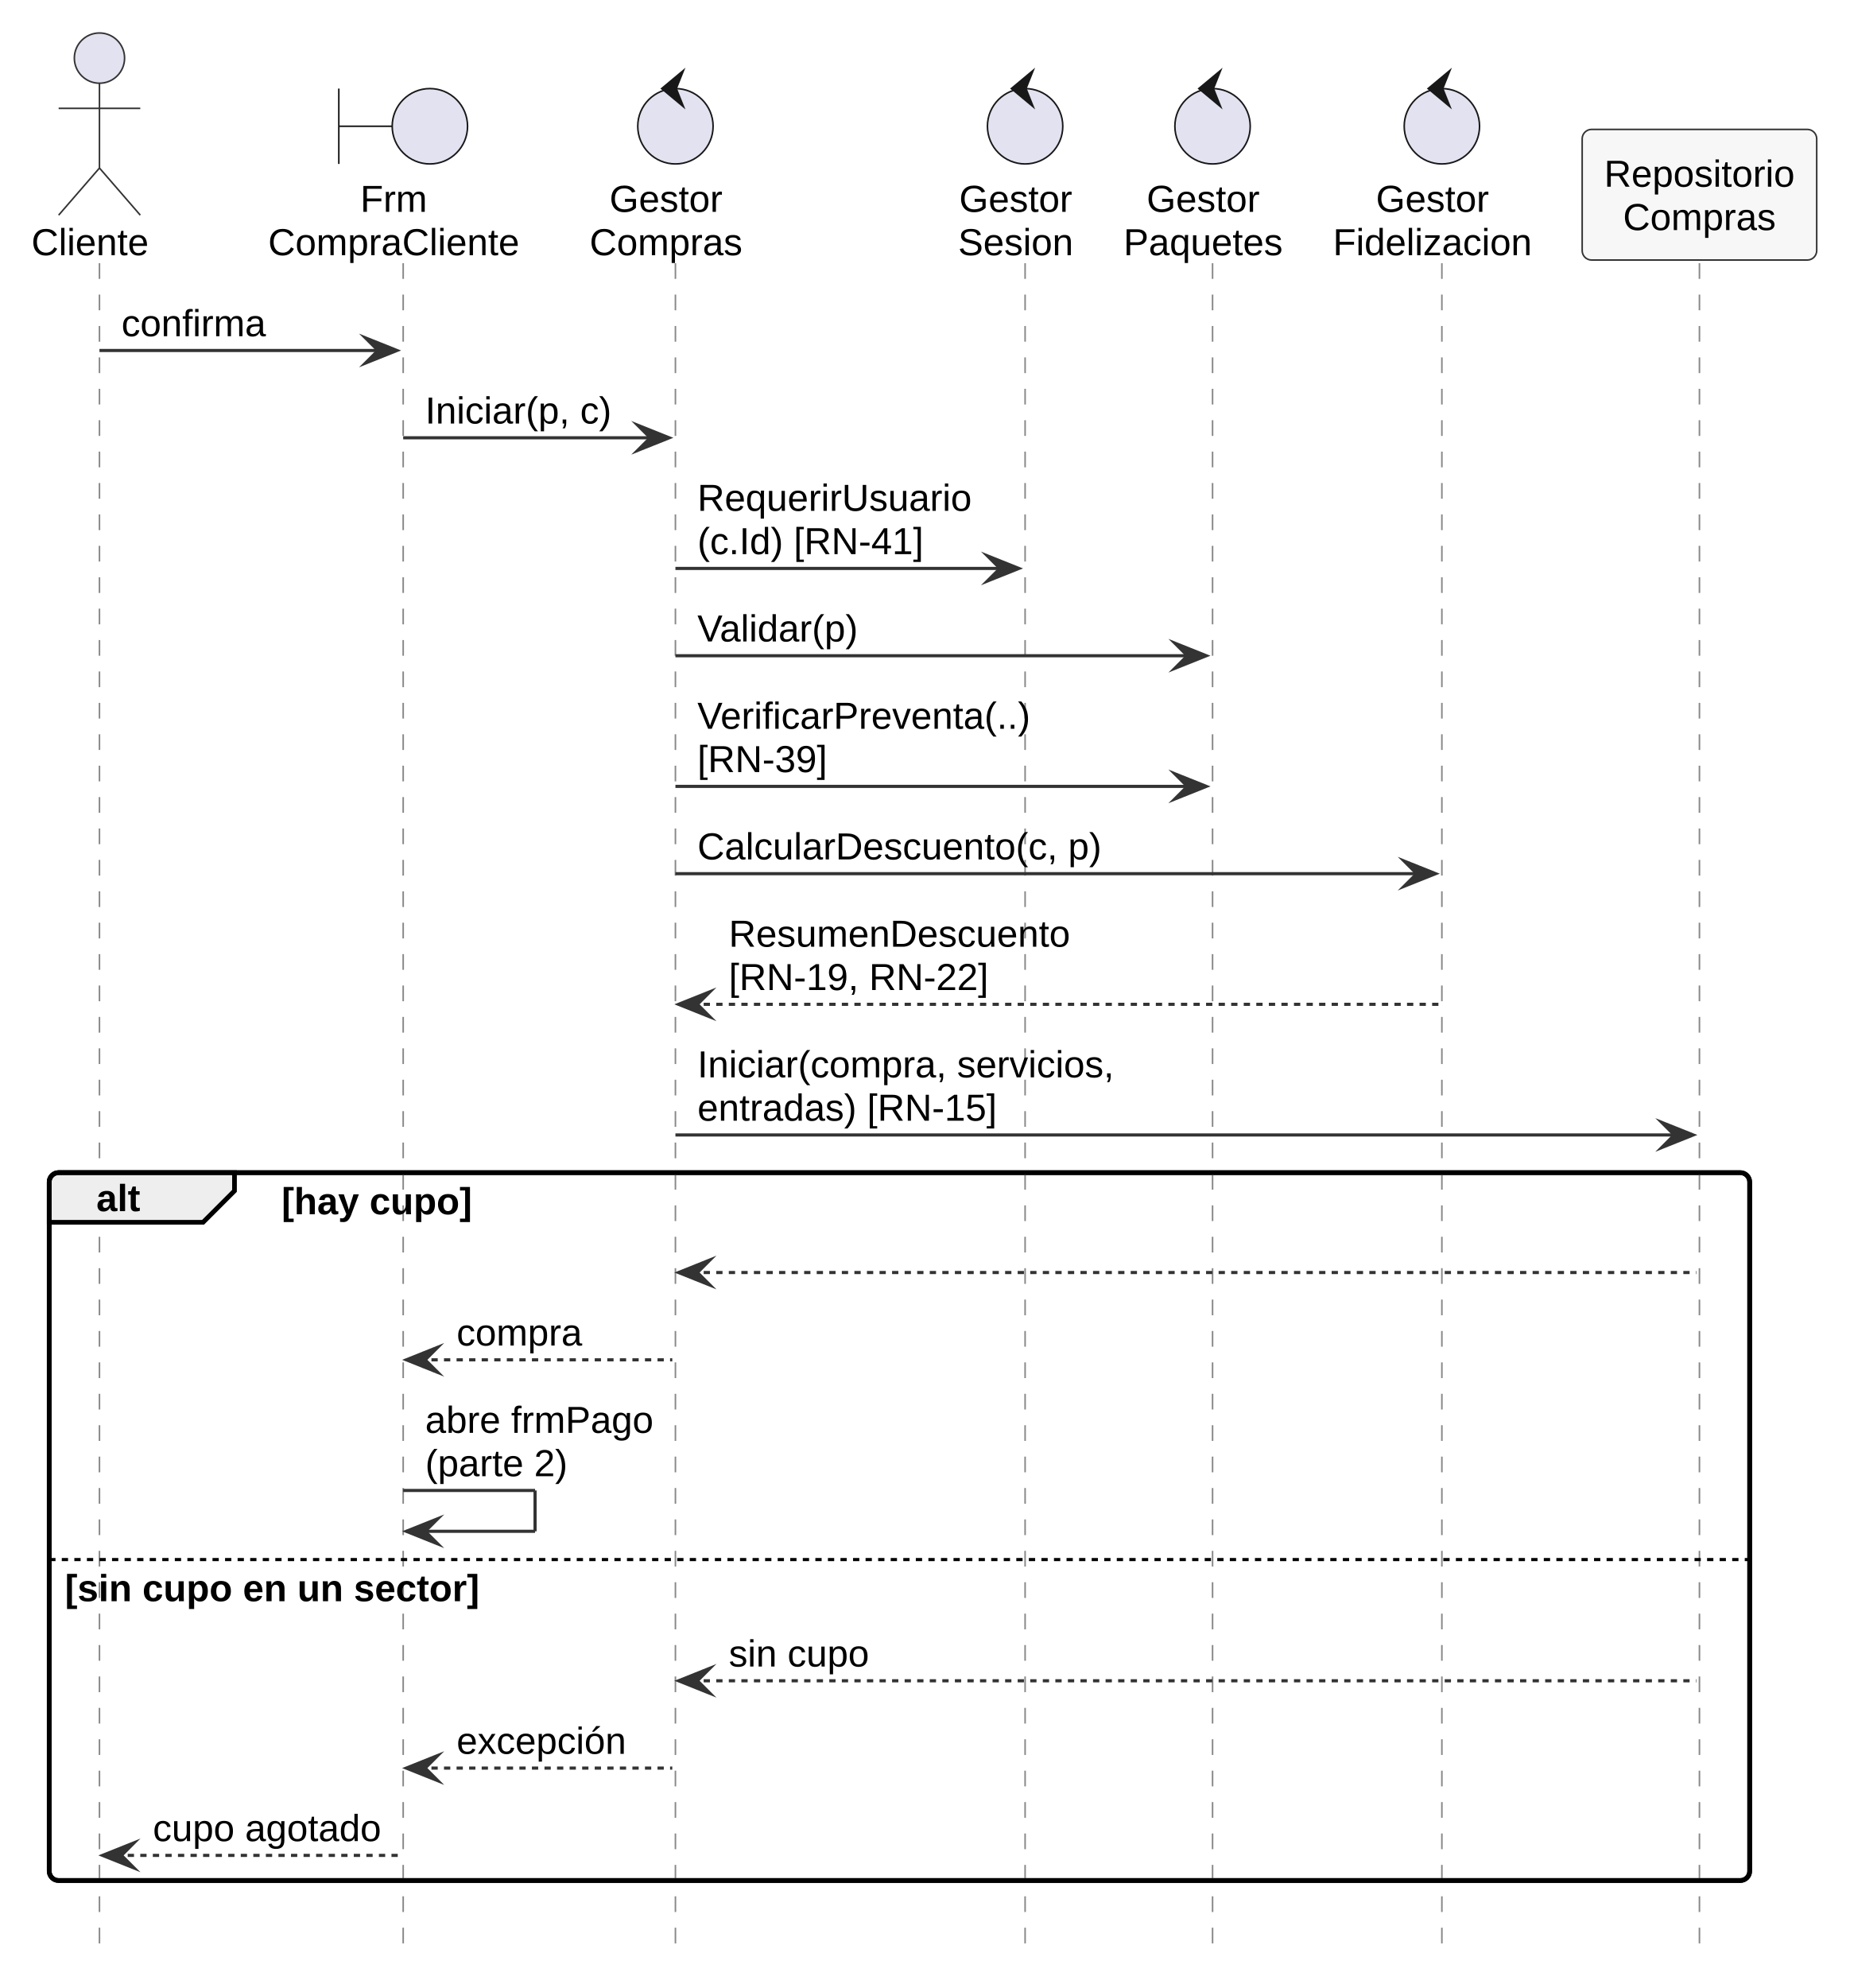
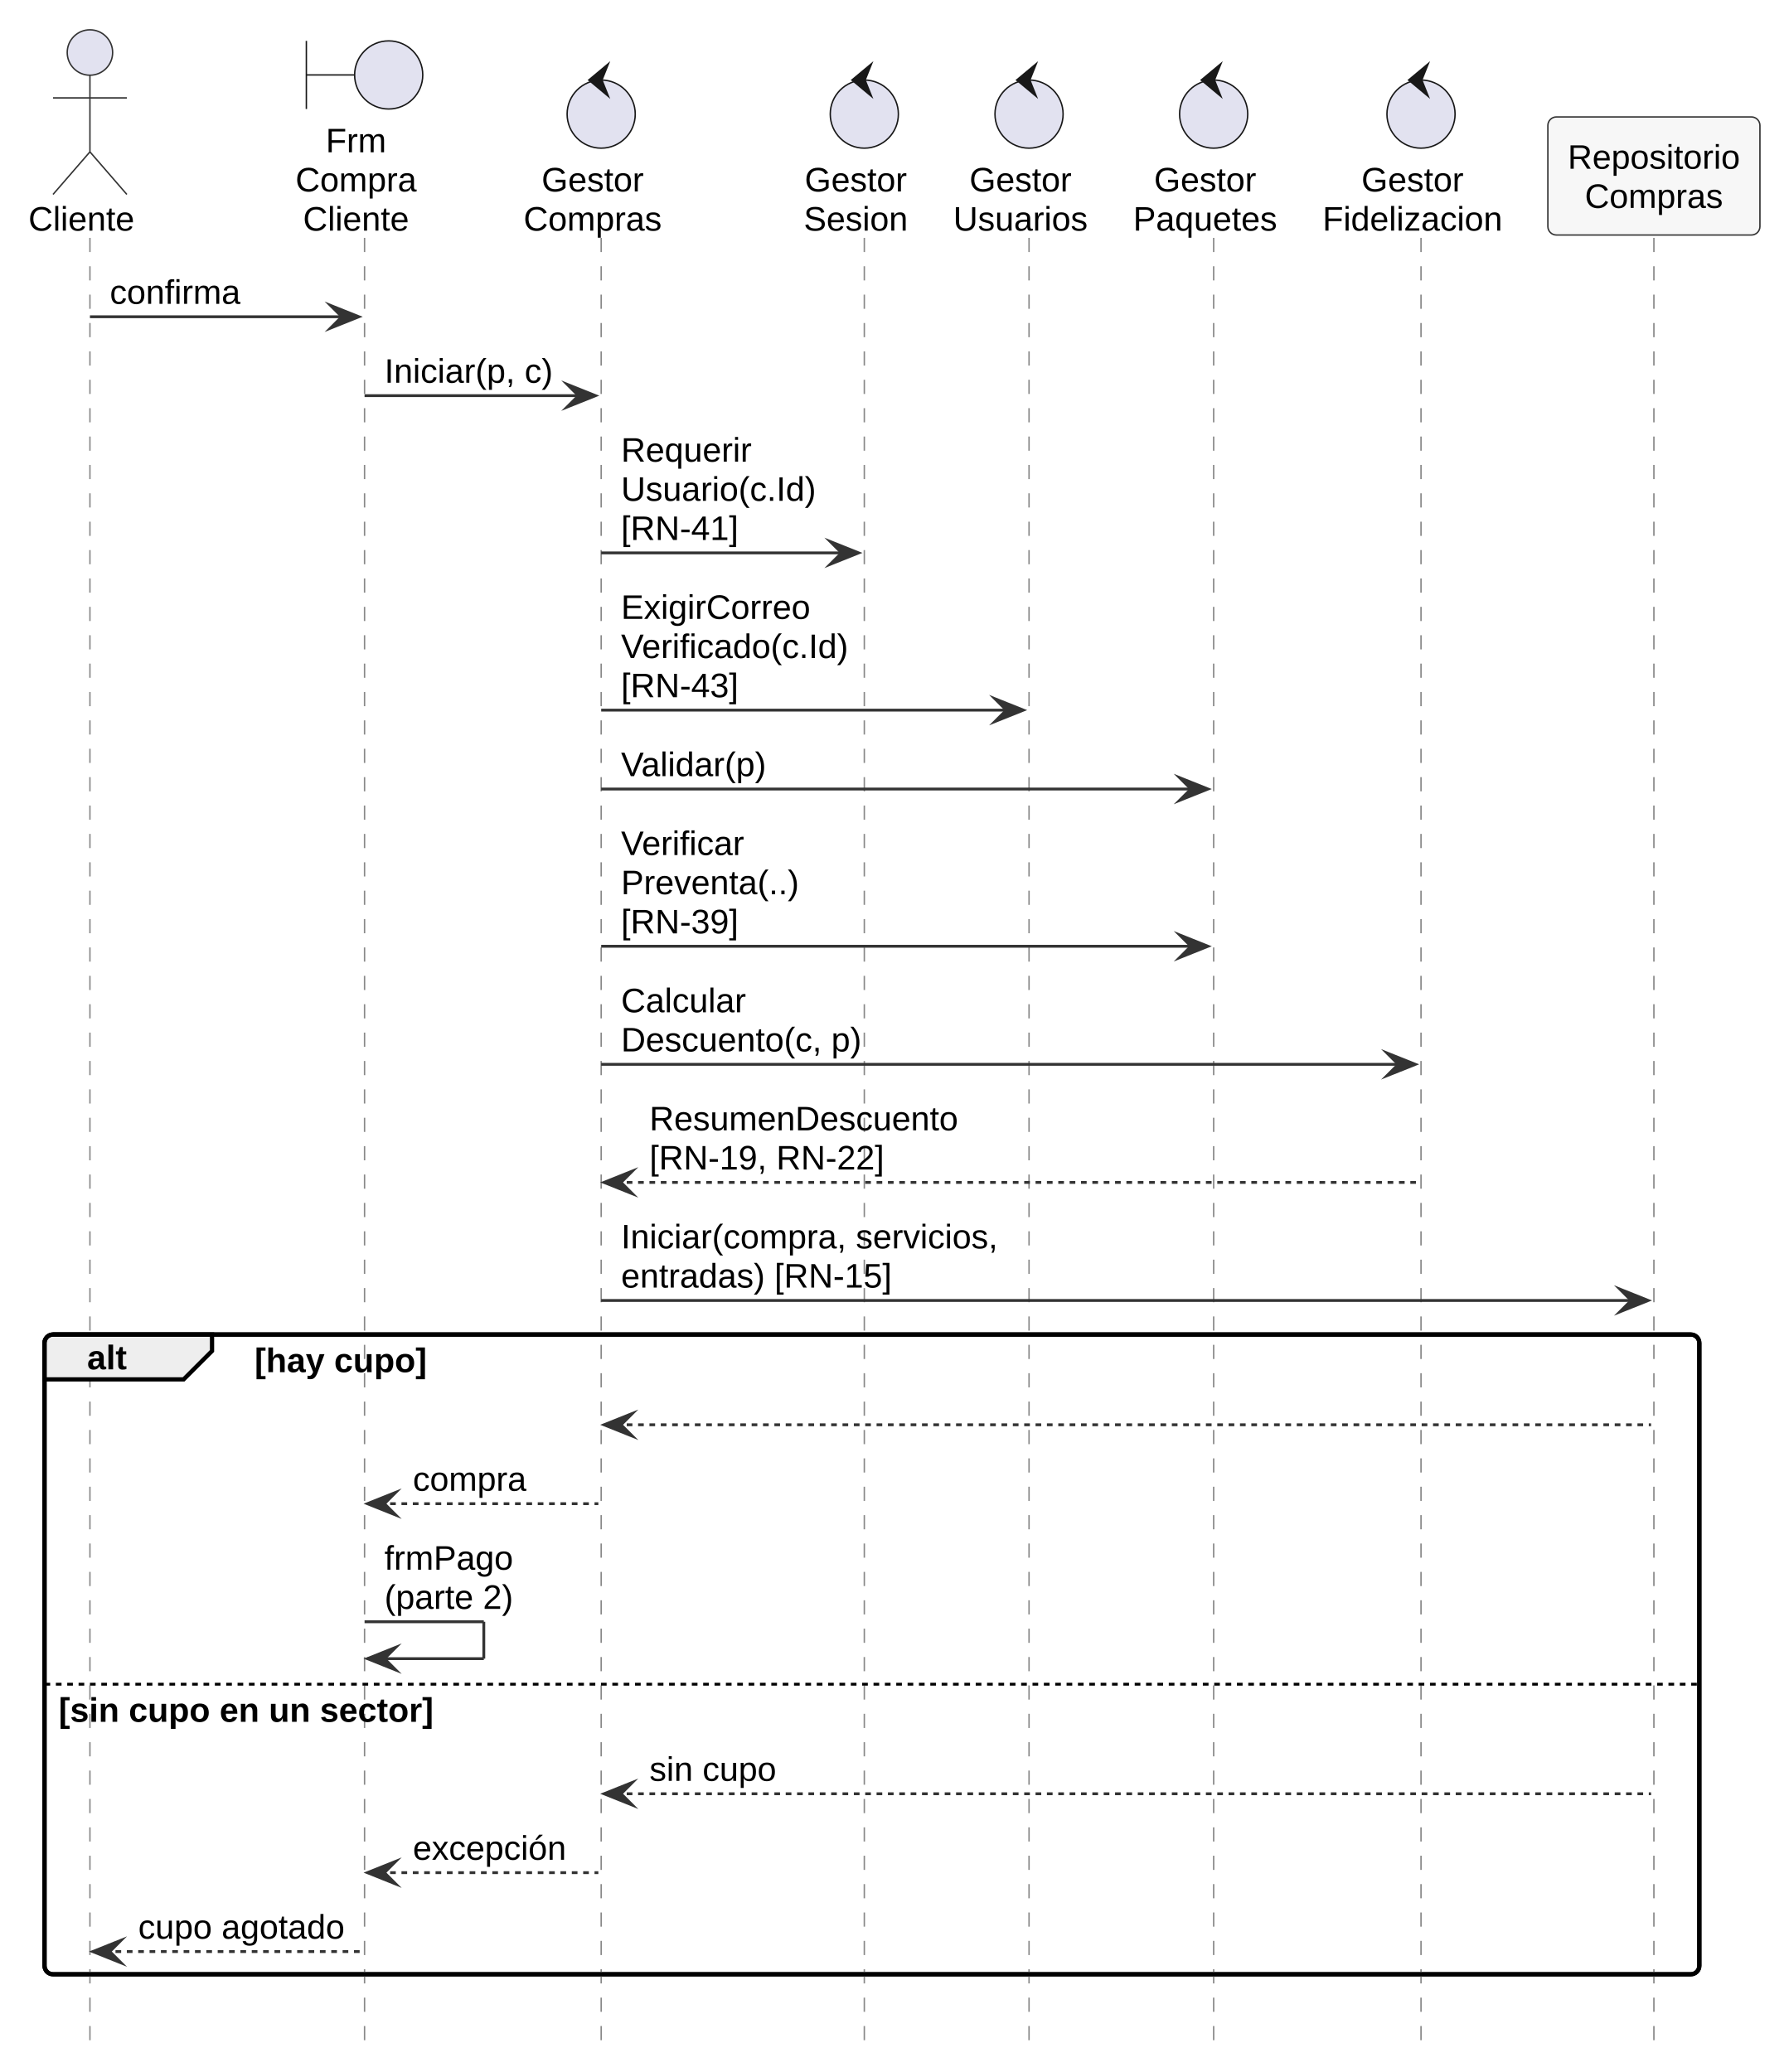
- <svg xmlns="http://www.w3.org/2000/svg" version="1.1" data-diagram-type="SEQUENCE" style="width:589px;height:633px;background:#FFFFFF;" width="589px" height="633px" viewBox="0 0 589 633" zoomAndPan="magnify" preserveAspectRatio="none" contentStyleType="text/css">
+ <svg xmlns="http://www.w3.org/2000/svg" version="1.1" data-diagram-type="SEQUENCE" style="width:630px;height:730px;background:#FFFFFF;" width="630px" height="730px" viewBox="0 0 630 730" zoomAndPan="magnify" preserveAspectRatio="none" contentStyleType="text/css">
  <defs />
  <g font-family="sans-serif" lengthAdjust="spacing">
-     <rect x="15.677" y="373.385" width="541.569" height="225.391" fill="none" style="stroke:#000;stroke-width:1.5;" rx="3" ry="3" />
+     <rect x="15.677" y="470.178" width="582.874" height="225.391" fill="none" style="stroke:#000;stroke-width:1.5;" rx="3" ry="3" />
    <g class="participant-lifeline" data-qualified-name="Cliente" data-entity-uid="part1" id="part1-lifeline" data-source-line="6">
      <g>
-         <rect x="28.177" y="83.799" width="8" height="538.977" fill="#000" fill-opacity="0" />
-         <line x1="31.677" y1="83.799" x2="31.677" y2="622.775" style="stroke:#888;stroke-width:0.5;stroke-dasharray:5,5;" />
+         <rect x="28.177" y="83.799" width="8" height="635.77" fill="#000" fill-opacity="0" />
+         <line x1="31.677" y1="83.799" x2="31.677" y2="719.568" style="stroke:#888;stroke-width:0.5;stroke-dasharray:5,5;" />
      </g>
    </g>
    <g class="participant-lifeline" data-qualified-name="Frm" data-entity-uid="part2" id="part2-lifeline" data-source-line="7">
      <g>
-         <rect x="124.909" y="83.799" width="8" height="538.977" fill="#000" fill-opacity="0" />
-         <line x1="128.409" y1="83.799" x2="128.409" y2="622.775" style="stroke:#888;stroke-width:0.5;stroke-dasharray:5,5;" />
+         <rect x="124.909" y="83.799" width="8" height="635.77" fill="#000" fill-opacity="0" />
+         <line x1="128.409" y1="83.799" x2="128.409" y2="719.568" style="stroke:#888;stroke-width:0.5;stroke-dasharray:5,5;" />
      </g>
    </g>
    <g class="participant-lifeline" data-qualified-name="GC" data-entity-uid="part3" id="part3-lifeline" data-source-line="8">
      <g>
-         <rect x="211.612" y="83.799" width="8" height="538.977" fill="#000" fill-opacity="0" />
-         <line x1="215.112" y1="83.799" x2="215.112" y2="622.775" style="stroke:#888;stroke-width:0.5;stroke-dasharray:5,5;" />
+         <rect x="208.253" y="83.799" width="8" height="635.77" fill="#000" fill-opacity="0" />
+         <line x1="211.753" y1="83.799" x2="211.753" y2="719.568" style="stroke:#888;stroke-width:0.5;stroke-dasharray:5,5;" />
      </g>
    </g>
    <g class="participant-lifeline" data-qualified-name="GS" data-entity-uid="part4" id="part4-lifeline" data-source-line="9">
      <g>
-         <rect x="322.981" y="83.799" width="8" height="538.977" fill="#000" fill-opacity="0" />
-         <line x1="326.481" y1="83.799" x2="326.481" y2="622.775" style="stroke:#888;stroke-width:0.5;stroke-dasharray:5,5;" />
+         <rect x="300.937" y="83.799" width="8" height="635.77" fill="#000" fill-opacity="0" />
+         <line x1="304.437" y1="83.799" x2="304.437" y2="719.568" style="stroke:#888;stroke-width:0.5;stroke-dasharray:5,5;" />
      </g>
    </g>
-     <g class="participant-lifeline" data-qualified-name="GP" data-entity-uid="part5" id="part5-lifeline" data-source-line="10">
+     <g class="participant-lifeline" data-qualified-name="GU" data-entity-uid="part5" id="part5-lifeline" data-source-line="10">
      <g>
-         <rect x="382.681" y="83.799" width="8" height="538.977" fill="#000" fill-opacity="0" />
-         <line x1="386.181" y1="83.799" x2="386.181" y2="622.775" style="stroke:#888;stroke-width:0.5;stroke-dasharray:5,5;" />
+         <rect x="358.957" y="83.799" width="8" height="635.77" fill="#000" fill-opacity="0" />
+         <line x1="362.457" y1="83.799" x2="362.457" y2="719.568" style="stroke:#888;stroke-width:0.5;stroke-dasharray:5,5;" />
      </g>
    </g>
-     <g class="participant-lifeline" data-qualified-name="GF" data-entity-uid="part6" id="part6-lifeline" data-source-line="11">
+     <g class="participant-lifeline" data-qualified-name="GP" data-entity-uid="part6" id="part6-lifeline" data-source-line="11">
      <g>
-         <rect x="455.716" y="83.799" width="8" height="538.977" fill="#000" fill-opacity="0" />
-         <line x1="459.216" y1="83.799" x2="459.216" y2="622.775" style="stroke:#888;stroke-width:0.5;stroke-dasharray:5,5;" />
+         <rect x="423.985" y="83.799" width="8" height="635.77" fill="#000" fill-opacity="0" />
+         <line x1="427.485" y1="83.799" x2="427.485" y2="719.568" style="stroke:#888;stroke-width:0.5;stroke-dasharray:5,5;" />
      </g>
    </g>
-     <g class="participant-lifeline" data-qualified-name="RC" data-entity-uid="part7" id="part7-lifeline" data-source-line="12">
+     <g class="participant-lifeline" data-qualified-name="GF" data-entity-uid="part7" id="part7-lifeline" data-source-line="12">
      <g>
-         <rect x="537.746" y="83.799" width="8" height="538.977" fill="#000" fill-opacity="0" />
-         <line x1="541.246" y1="83.799" x2="541.246" y2="622.775" style="stroke:#888;stroke-width:0.5;stroke-dasharray:5,5;" />
+         <rect x="497.021" y="83.799" width="8" height="635.77" fill="#000" fill-opacity="0" />
+         <line x1="500.521" y1="83.799" x2="500.521" y2="719.568" style="stroke:#888;stroke-width:0.5;stroke-dasharray:5,5;" />
+       </g>
+     </g>
+     <g class="participant-lifeline" data-qualified-name="RC" data-entity-uid="part8" id="part8-lifeline" data-source-line="13">
+       <g>
+         <rect x="579.051" y="83.799" width="8" height="635.77" fill="#000" fill-opacity="0" />
+         <line x1="582.551" y1="83.799" x2="582.551" y2="719.568" style="stroke:#888;stroke-width:0.5;stroke-dasharray:5,5;" />
      </g>
    </g>
    <g class="participant participant-head" data-qualified-name="Cliente" data-entity-uid="part1" id="part1-head" data-source-line="6">
      <text x="10" y="81.256" fill="#000" font-size="12" textLength="37.354" font-family="Arial">Cliente</text>
      <ellipse cx="31.677" cy="18.5" rx="8" ry="8" fill="#E2E2F0" style="stroke:#333;stroke-width:0.5;" />
      <path d="M31.677,26.5 L31.677,53.5 M18.677,34.5 L44.677,34.5 M31.677,53.5 L18.677,68.5 M31.677,53.5 L44.677,68.5" style="stroke:#333;stroke-width:0.5;" fill="none" />
    </g>
    <g class="participant participant-head" data-qualified-name="Frm" data-entity-uid="part2" id="part2-head" data-source-line="7">
-       <text x="114.748" y="67.457" fill="#000" font-size="12" textLength="21.322" font-family="Arial">Frm</text>
-       <text x="85.393" y="81.256" fill="#000" font-size="12" textLength="80.033" font-family="Arial">CompraCliente</text>
-       <path d="M107.909,28.201 L107.909,52.201 M107.909,40.201 L124.909,40.201" style="stroke:#181818;stroke-width:0.5;" fill="none" />
-       <ellipse cx="136.909" cy="40.201" rx="12" ry="12" fill="#E2E2F0" style="stroke:#181818;stroke-width:0.5;" />
+       <text x="114.748" y="53.658" fill="#000" font-size="12" textLength="21.322" font-family="Arial">Frm</text>
+       <text x="104.069" y="67.457" fill="#000" font-size="12" textLength="42.68" font-family="Arial">Compra</text>
+       <text x="106.732" y="81.256" fill="#000" font-size="12" textLength="37.354" font-family="Arial">Cliente</text>
+       <path d="M107.909,14.402 L107.909,38.402 M107.909,26.402 L124.909,26.402" style="stroke:#181818;stroke-width:0.5;" fill="none" />
+       <ellipse cx="136.909" cy="26.402" rx="12" ry="12" fill="#E2E2F0" style="stroke:#181818;stroke-width:0.5;" />
    </g>
    <g class="participant participant-head" data-qualified-name="GC" data-entity-uid="part3" id="part3-head" data-source-line="8">
-       <text x="194.106" y="67.457" fill="#000" font-size="12" textLength="36.012" font-family="Arial">Gestor</text>
-       <text x="187.772" y="81.256" fill="#000" font-size="12" textLength="48.68" font-family="Arial">Compras</text>
-       <ellipse cx="215.112" cy="40.201" rx="12" ry="12" fill="#E2E2F0" style="stroke:#181818;stroke-width:0.5;" />
-       <polygon points="211.112,28.201,217.112,23.201,215.112,28.201,217.112,33.201,211.112,28.201" fill="#181818" style="stroke:#181818;stroke-width:1;stroke-linejoin:miter;stroke-miterlimit:10;" />
+       <text x="190.747" y="67.457" fill="#000" font-size="12" textLength="36.012" font-family="Arial">Gestor</text>
+       <text x="184.413" y="81.256" fill="#000" font-size="12" textLength="48.68" font-family="Arial">Compras</text>
+       <ellipse cx="211.753" cy="40.201" rx="12" ry="12" fill="#E2E2F0" style="stroke:#181818;stroke-width:0.5;" />
+       <polygon points="207.753,28.201,213.753,23.201,211.753,28.201,213.753,33.201,207.753,28.201" fill="#181818" style="stroke:#181818;stroke-width:1;stroke-linejoin:miter;stroke-miterlimit:10;" />
    </g>
    <g class="participant participant-head" data-qualified-name="GS" data-entity-uid="part4" id="part4-head" data-source-line="9">
-       <text x="305.476" y="67.457" fill="#000" font-size="12" textLength="36.012" font-family="Arial">Gestor</text>
-       <text x="305.136" y="81.256" fill="#000" font-size="12" textLength="36.691" font-family="Arial">Sesion</text>
-       <ellipse cx="326.481" cy="40.201" rx="12" ry="12" fill="#E2E2F0" style="stroke:#181818;stroke-width:0.5;" />
-       <polygon points="322.481,28.201,328.481,23.201,326.481,28.201,328.481,33.201,322.481,28.201" fill="#181818" style="stroke:#181818;stroke-width:1;stroke-linejoin:miter;stroke-miterlimit:10;" />
+       <text x="283.431" y="67.457" fill="#000" font-size="12" textLength="36.012" font-family="Arial">Gestor</text>
+       <text x="283.091" y="81.256" fill="#000" font-size="12" textLength="36.691" font-family="Arial">Sesion</text>
+       <ellipse cx="304.437" cy="40.201" rx="12" ry="12" fill="#E2E2F0" style="stroke:#181818;stroke-width:0.5;" />
+       <polygon points="300.437,28.201,306.437,23.201,304.437,28.201,306.437,33.201,300.437,28.201" fill="#181818" style="stroke:#181818;stroke-width:1;stroke-linejoin:miter;stroke-miterlimit:10;" />
    </g>
-     <g class="participant participant-head" data-qualified-name="GP" data-entity-uid="part5" id="part5-head" data-source-line="10">
-       <text x="365.175" y="67.457" fill="#000" font-size="12" textLength="36.012" font-family="Arial">Gestor</text>
-       <text x="357.827" y="81.256" fill="#000" font-size="12" textLength="50.707" font-family="Arial">Paquetes</text>
-       <ellipse cx="386.181" cy="40.201" rx="12" ry="12" fill="#E2E2F0" style="stroke:#181818;stroke-width:0.5;" />
-       <polygon points="382.181,28.201,388.181,23.201,386.181,28.201,388.181,33.201,382.181,28.201" fill="#181818" style="stroke:#181818;stroke-width:1;stroke-linejoin:miter;stroke-miterlimit:10;" />
+     <g class="participant participant-head" data-qualified-name="GU" data-entity-uid="part5" id="part5-head" data-source-line="10">
+       <text x="341.451" y="67.457" fill="#000" font-size="12" textLength="36.012" font-family="Arial">Gestor</text>
+       <text x="335.782" y="81.256" fill="#000" font-size="12" textLength="47.35" font-family="Arial">Usuarios</text>
+       <ellipse cx="362.457" cy="40.201" rx="12" ry="12" fill="#E2E2F0" style="stroke:#181818;stroke-width:0.5;" />
+       <polygon points="358.457,28.201,364.457,23.201,362.457,28.201,364.457,33.201,358.457,28.201" fill="#181818" style="stroke:#181818;stroke-width:1;stroke-linejoin:miter;stroke-miterlimit:10;" />
    </g>
-     <g class="participant participant-head" data-qualified-name="GF" data-entity-uid="part6" id="part6-head" data-source-line="11">
-       <text x="438.21" y="67.457" fill="#000" font-size="12" textLength="36.012" font-family="Arial">Gestor</text>
-       <text x="424.534" y="81.256" fill="#000" font-size="12" textLength="63.363" font-family="Arial">Fidelizacion</text>
-       <ellipse cx="459.216" cy="40.201" rx="12" ry="12" fill="#E2E2F0" style="stroke:#181818;stroke-width:0.5;" />
-       <polygon points="455.216,28.201,461.216,23.201,459.216,28.201,461.216,33.201,455.216,28.201" fill="#181818" style="stroke:#181818;stroke-width:1;stroke-linejoin:miter;stroke-miterlimit:10;" />
+     <g class="participant participant-head" data-qualified-name="GP" data-entity-uid="part6" id="part6-head" data-source-line="11">
+       <text x="406.479" y="67.457" fill="#000" font-size="12" textLength="36.012" font-family="Arial">Gestor</text>
+       <text x="399.132" y="81.256" fill="#000" font-size="12" textLength="50.707" font-family="Arial">Paquetes</text>
+       <ellipse cx="427.485" cy="40.201" rx="12" ry="12" fill="#E2E2F0" style="stroke:#181818;stroke-width:0.5;" />
+       <polygon points="423.485,28.201,429.485,23.201,427.485,28.201,429.485,33.201,423.485,28.201" fill="#181818" style="stroke:#181818;stroke-width:1;stroke-linejoin:miter;stroke-miterlimit:10;" />
    </g>
-     <g class="participant participant-head" data-qualified-name="RC" data-entity-uid="part7" id="part7-head" data-source-line="12">
-       <rect x="503.897" y="41.201" width="74.697" height="41.598" fill="#F7F7F7" style="stroke:#333;stroke-width:0.5;" rx="3" ry="3" />
-       <text x="510.897" y="59.457" fill="#000" font-size="12" textLength="60.697" font-family="Arial">Repositorio</text>
-       <text x="516.906" y="73.256" fill="#000" font-size="12" textLength="48.68" font-family="Arial">Compras</text>
+     <g class="participant participant-head" data-qualified-name="GF" data-entity-uid="part7" id="part7-head" data-source-line="12">
+       <text x="479.515" y="67.457" fill="#000" font-size="12" textLength="36.012" font-family="Arial">Gestor</text>
+       <text x="465.839" y="81.256" fill="#000" font-size="12" textLength="63.363" font-family="Arial">Fidelizacion</text>
+       <ellipse cx="500.521" cy="40.201" rx="12" ry="12" fill="#E2E2F0" style="stroke:#181818;stroke-width:0.5;" />
+       <polygon points="496.521,28.201,502.521,23.201,500.521,28.201,502.521,33.201,496.521,28.201" fill="#181818" style="stroke:#181818;stroke-width:1;stroke-linejoin:miter;stroke-miterlimit:10;" />
    </g>
-     <g class="message" data-entity-1="part1" data-entity-2="part2" id="msg1" data-source-line="14">
+     <g class="participant participant-head" data-qualified-name="RC" data-entity-uid="part8" id="part8-head" data-source-line="13">
+       <rect x="545.202" y="41.201" width="74.697" height="41.598" fill="#F7F7F7" style="stroke:#333;stroke-width:0.5;" rx="3" ry="3" />
+       <text x="552.202" y="59.457" fill="#000" font-size="12" textLength="60.697" font-family="Arial">Repositorio</text>
+       <text x="558.211" y="73.256" fill="#000" font-size="12" textLength="48.68" font-family="Arial">Compras</text>
+     </g>
+     <g class="message" data-entity-1="part1" data-entity-2="part2" id="msg1" data-source-line="15">
      <polygon points="116.409,107.598,126.409,111.598,116.409,115.598,120.409,111.598" fill="#333" style="stroke:#333;stroke-width:1;stroke-linejoin:miter;stroke-miterlimit:10;" />
      <line x1="31.677" y1="111.598" x2="122.409" y2="111.598" style="stroke:#333;stroke-width:1;" />
      <text x="38.677" y="107.055" fill="#000" font-size="12" textLength="46.014" font-family="Arial">confirma</text>
    </g>
-     <g class="message" data-entity-1="part2" data-entity-2="part3" id="msg2" data-source-line="15">
-       <polygon points="203.112,135.396,213.112,139.396,203.112,143.396,207.112,139.396" fill="#333" style="stroke:#333;stroke-width:1;stroke-linejoin:miter;stroke-miterlimit:10;" />
-       <line x1="128.409" y1="139.396" x2="209.112" y2="139.396" style="stroke:#333;stroke-width:1;" />
+     <g class="message" data-entity-1="part2" data-entity-2="part3" id="msg2" data-source-line="16">
+       <polygon points="199.753,135.396,209.753,139.396,199.753,143.396,203.753,139.396" fill="#333" style="stroke:#333;stroke-width:1;stroke-linejoin:miter;stroke-miterlimit:10;" />
+       <line x1="128.409" y1="139.396" x2="205.753" y2="139.396" style="stroke:#333;stroke-width:1;" />
      <text x="135.409" y="134.854" fill="#000" font-size="12" textLength="59.344" font-family="Arial">Iniciar(p, c)</text>
    </g>
-     <g class="message" data-entity-1="part3" data-entity-2="part4" id="msg3" data-source-line="16">
-       <polygon points="314.481,176.994,324.481,180.994,314.481,184.994,318.481,180.994" fill="#333" style="stroke:#333;stroke-width:1;stroke-linejoin:miter;stroke-miterlimit:10;" />
-       <line x1="215.112" y1="180.994" x2="320.481" y2="180.994" style="stroke:#333;stroke-width:1;" />
-       <text x="222.112" y="162.652" fill="#000" font-size="12" textLength="87.369" font-family="Arial">RequerirUsuario</text>
-       <text x="222.112" y="176.451" fill="#000" font-size="12" textLength="72.012" font-family="Arial">(c.Id) [RN-41]</text>
+     <g class="message" data-entity-1="part3" data-entity-2="part4" id="msg3" data-source-line="17">
+       <polygon points="292.437,190.793,302.437,194.793,292.437,198.793,296.437,194.793" fill="#333" style="stroke:#333;stroke-width:1;stroke-linejoin:miter;stroke-miterlimit:10;" />
+       <line x1="211.753" y1="194.793" x2="298.437" y2="194.793" style="stroke:#333;stroke-width:1;" />
+       <text x="218.753" y="162.652" fill="#000" font-size="12" textLength="46.02" font-family="Arial">Requerir</text>
+       <text x="218.753" y="176.451" fill="#000" font-size="12" textLength="68.684" font-family="Arial">Usuario(c.Id)</text>
+       <text x="218.753" y="190.25" fill="#000" font-size="12" textLength="41.344" font-family="Arial">[RN-41]</text>
    </g>
-     <g class="message" data-entity-1="part3" data-entity-2="part5" id="msg4" data-source-line="17">
-       <polygon points="374.181,204.793,384.181,208.793,374.181,212.793,378.181,208.793" fill="#333" style="stroke:#333;stroke-width:1;stroke-linejoin:miter;stroke-miterlimit:10;" />
-       <line x1="215.112" y1="208.793" x2="380.181" y2="208.793" style="stroke:#333;stroke-width:1;" />
-       <text x="222.112" y="204.25" fill="#000" font-size="12" textLength="52.02" font-family="Arial">Validar(p)</text>
+     <g class="message" data-entity-1="part3" data-entity-2="part5" id="msg4" data-source-line="18">
+       <polygon points="350.457,246.189,360.457,250.189,350.457,254.189,354.457,250.189" fill="#333" style="stroke:#333;stroke-width:1;stroke-linejoin:miter;stroke-miterlimit:10;" />
+       <line x1="211.753" y1="250.189" x2="356.457" y2="250.189" style="stroke:#333;stroke-width:1;" />
+       <text x="218.753" y="218.049" fill="#000" font-size="12" textLength="66.686" font-family="Arial">ExigirCorreo</text>
+       <text x="218.753" y="231.848" fill="#000" font-size="12" textLength="80.695" font-family="Arial">Verificado(c.Id)</text>
+       <text x="218.753" y="245.646" fill="#000" font-size="12" textLength="41.344" font-family="Arial">[RN-43]</text>
    </g>
-     <g class="message" data-entity-1="part3" data-entity-2="part5" id="msg5" data-source-line="18">
-       <polygon points="374.181,246.391,384.181,250.391,374.181,254.391,378.181,250.391" fill="#333" style="stroke:#333;stroke-width:1;stroke-linejoin:miter;stroke-miterlimit:10;" />
-       <line x1="215.112" y1="250.391" x2="380.181" y2="250.391" style="stroke:#333;stroke-width:1;" />
-       <text x="222.112" y="232.049" fill="#000" font-size="12" textLength="106.699" font-family="Arial">VerificarPreventa(..)</text>
-       <text x="222.112" y="245.848" fill="#000" font-size="12" textLength="41.344" font-family="Arial">[RN-39]</text>
+     <g class="message" data-entity-1="part3" data-entity-2="part6" id="msg5" data-source-line="19">
+       <polygon points="415.485,273.988,425.485,277.988,415.485,281.988,419.485,277.988" fill="#333" style="stroke:#333;stroke-width:1;stroke-linejoin:miter;stroke-miterlimit:10;" />
+       <line x1="211.753" y1="277.988" x2="421.485" y2="277.988" style="stroke:#333;stroke-width:1;" />
+       <text x="218.753" y="273.445" fill="#000" font-size="12" textLength="52.02" font-family="Arial">Validar(p)</text>
    </g>
-     <g class="message" data-entity-1="part3" data-entity-2="part6" id="msg6" data-source-line="19">
-       <polygon points="447.216,274.189,457.216,278.189,447.216,282.189,451.216,278.189" fill="#333" style="stroke:#333;stroke-width:1;stroke-linejoin:miter;stroke-miterlimit:10;" />
-       <line x1="215.112" y1="278.189" x2="453.216" y2="278.189" style="stroke:#333;stroke-width:1;" />
-       <text x="222.112" y="273.646" fill="#000" font-size="12" textLength="128.719" font-family="Arial">CalcularDescuento(c, p)</text>
+     <g class="message" data-entity-1="part3" data-entity-2="part6" id="msg6" data-source-line="20">
+       <polygon points="415.485,329.385,425.485,333.385,415.485,337.385,419.485,333.385" fill="#333" style="stroke:#333;stroke-width:1;stroke-linejoin:miter;stroke-miterlimit:10;" />
+       <line x1="211.753" y1="333.385" x2="421.485" y2="333.385" style="stroke:#333;stroke-width:1;" />
+       <text x="218.753" y="301.244" fill="#000" font-size="12" textLength="44.01" font-family="Arial">Verificar</text>
+       <text x="218.753" y="315.043" fill="#000" font-size="12" textLength="62.689" font-family="Arial">Preventa(..)</text>
+       <text x="218.753" y="328.842" fill="#000" font-size="12" textLength="41.344" font-family="Arial">[RN-39]</text>
    </g>
-     <g class="message" data-entity-1="part6" data-entity-2="part3" id="msg7" data-source-line="20">
-       <polygon points="226.112,315.787,216.112,319.787,226.112,323.787,222.112,319.787" fill="#333" style="stroke:#333;stroke-width:1;stroke-linejoin:miter;stroke-miterlimit:10;" />
-       <line x1="220.112" y1="319.787" x2="458.216" y2="319.787" style="stroke:#333;stroke-width:1;stroke-dasharray:2,2;" />
-       <text x="232.112" y="301.445" fill="#000" font-size="12" textLength="108.727" font-family="Arial">ResumenDescuento</text>
-       <text x="232.112" y="315.244" fill="#000" font-size="12" textLength="82.688" font-family="Arial">[RN-19, RN-22]</text>
+     <g class="message" data-entity-1="part3" data-entity-2="part7" id="msg7" data-source-line="21">
+       <polygon points="488.521,370.982,498.521,374.982,488.521,378.982,492.521,374.982" fill="#333" style="stroke:#333;stroke-width:1;stroke-linejoin:miter;stroke-miterlimit:10;" />
+       <line x1="211.753" y1="374.982" x2="494.521" y2="374.982" style="stroke:#333;stroke-width:1;" />
+       <text x="218.753" y="356.641" fill="#000" font-size="12" textLength="44.016" font-family="Arial">Calcular</text>
+       <text x="218.753" y="370.439" fill="#000" font-size="12" textLength="84.703" font-family="Arial">Descuento(c, p)</text>
    </g>
-     <g class="message" data-entity-1="part3" data-entity-2="part7" id="msg8" data-source-line="21">
-       <polygon points="529.246,357.385,539.246,361.385,529.246,365.385,533.246,361.385" fill="#333" style="stroke:#333;stroke-width:1;stroke-linejoin:miter;stroke-miterlimit:10;" />
-       <line x1="215.112" y1="361.385" x2="535.246" y2="361.385" style="stroke:#333;stroke-width:1;" />
-       <text x="222.112" y="343.043" fill="#000" font-size="12" textLength="132.697" font-family="Arial">Iniciar(compra, servicios,</text>
-       <text x="222.112" y="356.842" fill="#000" font-size="12" textLength="95.373" font-family="Arial">entradas) [RN-15]</text>
+     <g class="message" data-entity-1="part7" data-entity-2="part3" id="msg8" data-source-line="22">
+       <polygon points="222.753,412.58,212.753,416.58,222.753,420.58,218.753,416.58" fill="#333" style="stroke:#333;stroke-width:1;stroke-linejoin:miter;stroke-miterlimit:10;" />
+       <line x1="216.753" y1="416.58" x2="499.521" y2="416.58" style="stroke:#333;stroke-width:1;stroke-dasharray:2,2;" />
+       <text x="228.753" y="398.238" fill="#000" font-size="12" textLength="108.727" font-family="Arial">ResumenDescuento</text>
+       <text x="228.753" y="412.037" fill="#000" font-size="12" textLength="82.688" font-family="Arial">[RN-19, RN-22]</text>
    </g>
-     <path d="M18.677,373.385 L74.681,373.385 L74.681,379.184 L64.681,389.184 L15.677,389.184 L15.677,376.385 A3,3 0 0 1 18.677,373.385" style="stroke:#000;stroke-width:1.5;" fill="#EEE" />
-     <rect x="15.677" y="373.385" width="541.569" height="225.391" fill="none" style="stroke:#000;stroke-width:1.5;" rx="3" ry="3" />
-     <text x="30.677" y="385.641" fill="#000" font-size="12" textLength="14.004" font-weight="700" font-family="Arial">alt</text>
-     <text x="89.681" y="386.641" fill="#000" font-size="12" textLength="60.668" font-weight="700" font-family="Arial">[hay cupo]</text>
-     <g class="message" data-entity-1="part7" data-entity-2="part3" id="msg9" data-source-line="23">
-       <polygon points="226.112,401.184,216.112,405.184,226.112,409.184,222.112,405.184" fill="#333" style="stroke:#333;stroke-width:1;stroke-linejoin:miter;stroke-miterlimit:10;" />
-       <line x1="220.112" y1="405.184" x2="540.246" y2="405.184" style="stroke:#333;stroke-width:1;stroke-dasharray:2,2;" />
+     <g class="message" data-entity-1="part3" data-entity-2="part8" id="msg9" data-source-line="23">
+       <polygon points="570.551,454.178,580.551,458.178,570.551,462.178,574.551,458.178" fill="#333" style="stroke:#333;stroke-width:1;stroke-linejoin:miter;stroke-miterlimit:10;" />
+       <line x1="211.753" y1="458.178" x2="576.551" y2="458.178" style="stroke:#333;stroke-width:1;" />
+       <text x="218.753" y="439.836" fill="#000" font-size="12" textLength="132.697" font-family="Arial">Iniciar(compra, servicios,</text>
+       <text x="218.753" y="453.635" fill="#000" font-size="12" textLength="95.373" font-family="Arial">entradas) [RN-15]</text>
    </g>
-     <g class="message" data-entity-1="part3" data-entity-2="part2" id="msg10" data-source-line="24">
-       <polygon points="139.409,428.982,129.409,432.982,139.409,436.982,135.409,432.982" fill="#333" style="stroke:#333;stroke-width:1;stroke-linejoin:miter;stroke-miterlimit:10;" />
-       <line x1="133.409" y1="432.982" x2="214.112" y2="432.982" style="stroke:#333;stroke-width:1;stroke-dasharray:2,2;" />
-       <text x="145.409" y="428.439" fill="#000" font-size="12" textLength="40.014" font-family="Arial">compra</text>
+     <path d="M18.677,470.178 L74.681,470.178 L74.681,475.977 L64.681,485.977 L15.677,485.977 L15.677,473.178 A3,3 0 0 1 18.677,470.178" style="stroke:#000;stroke-width:1.5;" fill="#EEE" />
+     <rect x="15.677" y="470.178" width="582.874" height="225.391" fill="none" style="stroke:#000;stroke-width:1.5;" rx="3" ry="3" />
+     <text x="30.677" y="482.434" fill="#000" font-size="12" textLength="14.004" font-weight="700" font-family="Arial">alt</text>
+     <text x="89.681" y="483.434" fill="#000" font-size="12" textLength="60.668" font-weight="700" font-family="Arial">[hay cupo]</text>
+     <g class="message" data-entity-1="part8" data-entity-2="part3" id="msg10" data-source-line="25">
+       <polygon points="222.753,497.977,212.753,501.977,222.753,505.977,218.753,501.977" fill="#333" style="stroke:#333;stroke-width:1;stroke-linejoin:miter;stroke-miterlimit:10;" />
+       <line x1="216.753" y1="501.977" x2="581.551" y2="501.977" style="stroke:#333;stroke-width:1;stroke-dasharray:2,2;" />
    </g>
-     <g class="message" data-entity-1="part2" data-entity-2="part2" id="msg11" data-source-line="25">
-       <line x1="128.409" y1="474.58" x2="170.409" y2="474.58" style="stroke:#333;stroke-width:1;" />
-       <line x1="170.409" y1="474.58" x2="170.409" y2="487.58" style="stroke:#333;stroke-width:1;" />
-       <line x1="129.409" y1="487.58" x2="170.409" y2="487.58" style="stroke:#333;stroke-width:1;" />
-       <polygon points="139.409,483.58,129.409,487.58,139.409,491.58,135.409,487.58" fill="#333" style="stroke:#333;stroke-width:1;stroke-linejoin:miter;stroke-miterlimit:10;" />
-       <text x="135.409" y="456.238" fill="#000" font-size="12" textLength="72.703" font-family="Arial">abre frmPago</text>
-       <text x="135.409" y="470.037" fill="#000" font-size="12" textLength="45.352" font-family="Arial">(parte 2)</text>
+     <g class="message" data-entity-1="part3" data-entity-2="part2" id="msg11" data-source-line="26">
+       <polygon points="139.409,525.775,129.409,529.775,139.409,533.775,135.409,529.775" fill="#333" style="stroke:#333;stroke-width:1;stroke-linejoin:miter;stroke-miterlimit:10;" />
+       <line x1="133.409" y1="529.775" x2="210.753" y2="529.775" style="stroke:#333;stroke-width:1;stroke-dasharray:2,2;" />
+       <text x="145.409" y="525.232" fill="#000" font-size="12" textLength="40.014" font-family="Arial">compra</text>
    </g>
-     <line x1="15.677" y1="496.58" x2="557.246" y2="496.58" style="stroke:#000;stroke-width:1;stroke-dasharray:2,2;" />
-     <text x="20.677" y="509.836" fill="#000" font-size="12" textLength="132.012" font-weight="700" font-family="Arial">[sin cupo en un sector]</text>
-     <g class="message" data-entity-1="part7" data-entity-2="part3" id="msg12" data-source-line="27">
-       <polygon points="226.112,531.178,216.112,535.178,226.112,539.178,222.112,535.178" fill="#333" style="stroke:#333;stroke-width:1;stroke-linejoin:miter;stroke-miterlimit:10;" />
-       <line x1="220.112" y1="535.178" x2="540.246" y2="535.178" style="stroke:#333;stroke-width:1;stroke-dasharray:2,2;" />
-       <text x="232.112" y="530.635" fill="#000" font-size="12" textLength="44.695" font-family="Arial">sin cupo</text>
+     <g class="message" data-entity-1="part2" data-entity-2="part2" id="msg12" data-source-line="27">
+       <line x1="128.409" y1="571.373" x2="170.409" y2="571.373" style="stroke:#333;stroke-width:1;" />
+       <line x1="170.409" y1="571.373" x2="170.409" y2="584.373" style="stroke:#333;stroke-width:1;" />
+       <line x1="129.409" y1="584.373" x2="170.409" y2="584.373" style="stroke:#333;stroke-width:1;" />
+       <polygon points="139.409,580.373,129.409,584.373,139.409,588.373,135.409,584.373" fill="#333" style="stroke:#333;stroke-width:1;stroke-linejoin:miter;stroke-miterlimit:10;" />
+       <text x="135.409" y="553.031" fill="#000" font-size="12" textLength="45.352" font-family="Arial">frmPago</text>
+       <text x="135.409" y="566.83" fill="#000" font-size="12" textLength="45.352" font-family="Arial">(parte 2)</text>
    </g>
-     <g class="message" data-entity-1="part3" data-entity-2="part2" id="msg13" data-source-line="28">
-       <polygon points="139.409,558.977,129.409,562.977,139.409,566.977,135.409,562.977" fill="#333" style="stroke:#333;stroke-width:1;stroke-linejoin:miter;stroke-miterlimit:10;" />
-       <line x1="133.409" y1="562.977" x2="214.112" y2="562.977" style="stroke:#333;stroke-width:1;stroke-dasharray:2,2;" />
-       <text x="145.409" y="558.434" fill="#000" font-size="12" textLength="54.035" font-family="Arial">excepción</text>
+     <line x1="15.677" y1="593.373" x2="598.551" y2="593.373" style="stroke:#000;stroke-width:1;stroke-dasharray:2,2;" />
+     <text x="20.677" y="606.629" fill="#000" font-size="12" textLength="132.012" font-weight="700" font-family="Arial">[sin cupo en un sector]</text>
+     <g class="message" data-entity-1="part8" data-entity-2="part3" id="msg13" data-source-line="29">
+       <polygon points="222.753,627.971,212.753,631.971,222.753,635.971,218.753,631.971" fill="#333" style="stroke:#333;stroke-width:1;stroke-linejoin:miter;stroke-miterlimit:10;" />
+       <line x1="216.753" y1="631.971" x2="581.551" y2="631.971" style="stroke:#333;stroke-width:1;stroke-dasharray:2,2;" />
+       <text x="228.753" y="627.428" fill="#000" font-size="12" textLength="44.695" font-family="Arial">sin cupo</text>
    </g>
-     <g class="message" data-entity-1="part2" data-entity-2="part1" id="msg14" data-source-line="29">
-       <polygon points="42.677,586.775,32.677,590.775,42.677,594.775,38.677,590.775" fill="#333" style="stroke:#333;stroke-width:1;stroke-linejoin:miter;stroke-miterlimit:10;" />
-       <line x1="36.677" y1="590.775" x2="127.409" y2="590.775" style="stroke:#333;stroke-width:1;stroke-dasharray:2,2;" />
-       <text x="48.677" y="586.232" fill="#000" font-size="12" textLength="72.732" font-family="Arial">cupo agotado</text>
+     <g class="message" data-entity-1="part3" data-entity-2="part2" id="msg14" data-source-line="30">
+       <polygon points="139.409,655.77,129.409,659.77,139.409,663.77,135.409,659.77" fill="#333" style="stroke:#333;stroke-width:1;stroke-linejoin:miter;stroke-miterlimit:10;" />
+       <line x1="133.409" y1="659.77" x2="210.753" y2="659.77" style="stroke:#333;stroke-width:1;stroke-dasharray:2,2;" />
+       <text x="145.409" y="655.227" fill="#000" font-size="12" textLength="54.035" font-family="Arial">excepción</text>
+     </g>
+     <g class="message" data-entity-1="part2" data-entity-2="part1" id="msg15" data-source-line="31">
+       <polygon points="42.677,683.568,32.677,687.568,42.677,691.568,38.677,687.568" fill="#333" style="stroke:#333;stroke-width:1;stroke-linejoin:miter;stroke-miterlimit:10;" />
+       <line x1="36.677" y1="687.568" x2="127.409" y2="687.568" style="stroke:#333;stroke-width:1;stroke-dasharray:2,2;" />
+       <text x="48.677" y="683.025" fill="#000" font-size="12" textLength="72.732" font-family="Arial">cupo agotado</text>
    </g>
  </g>
</svg>
